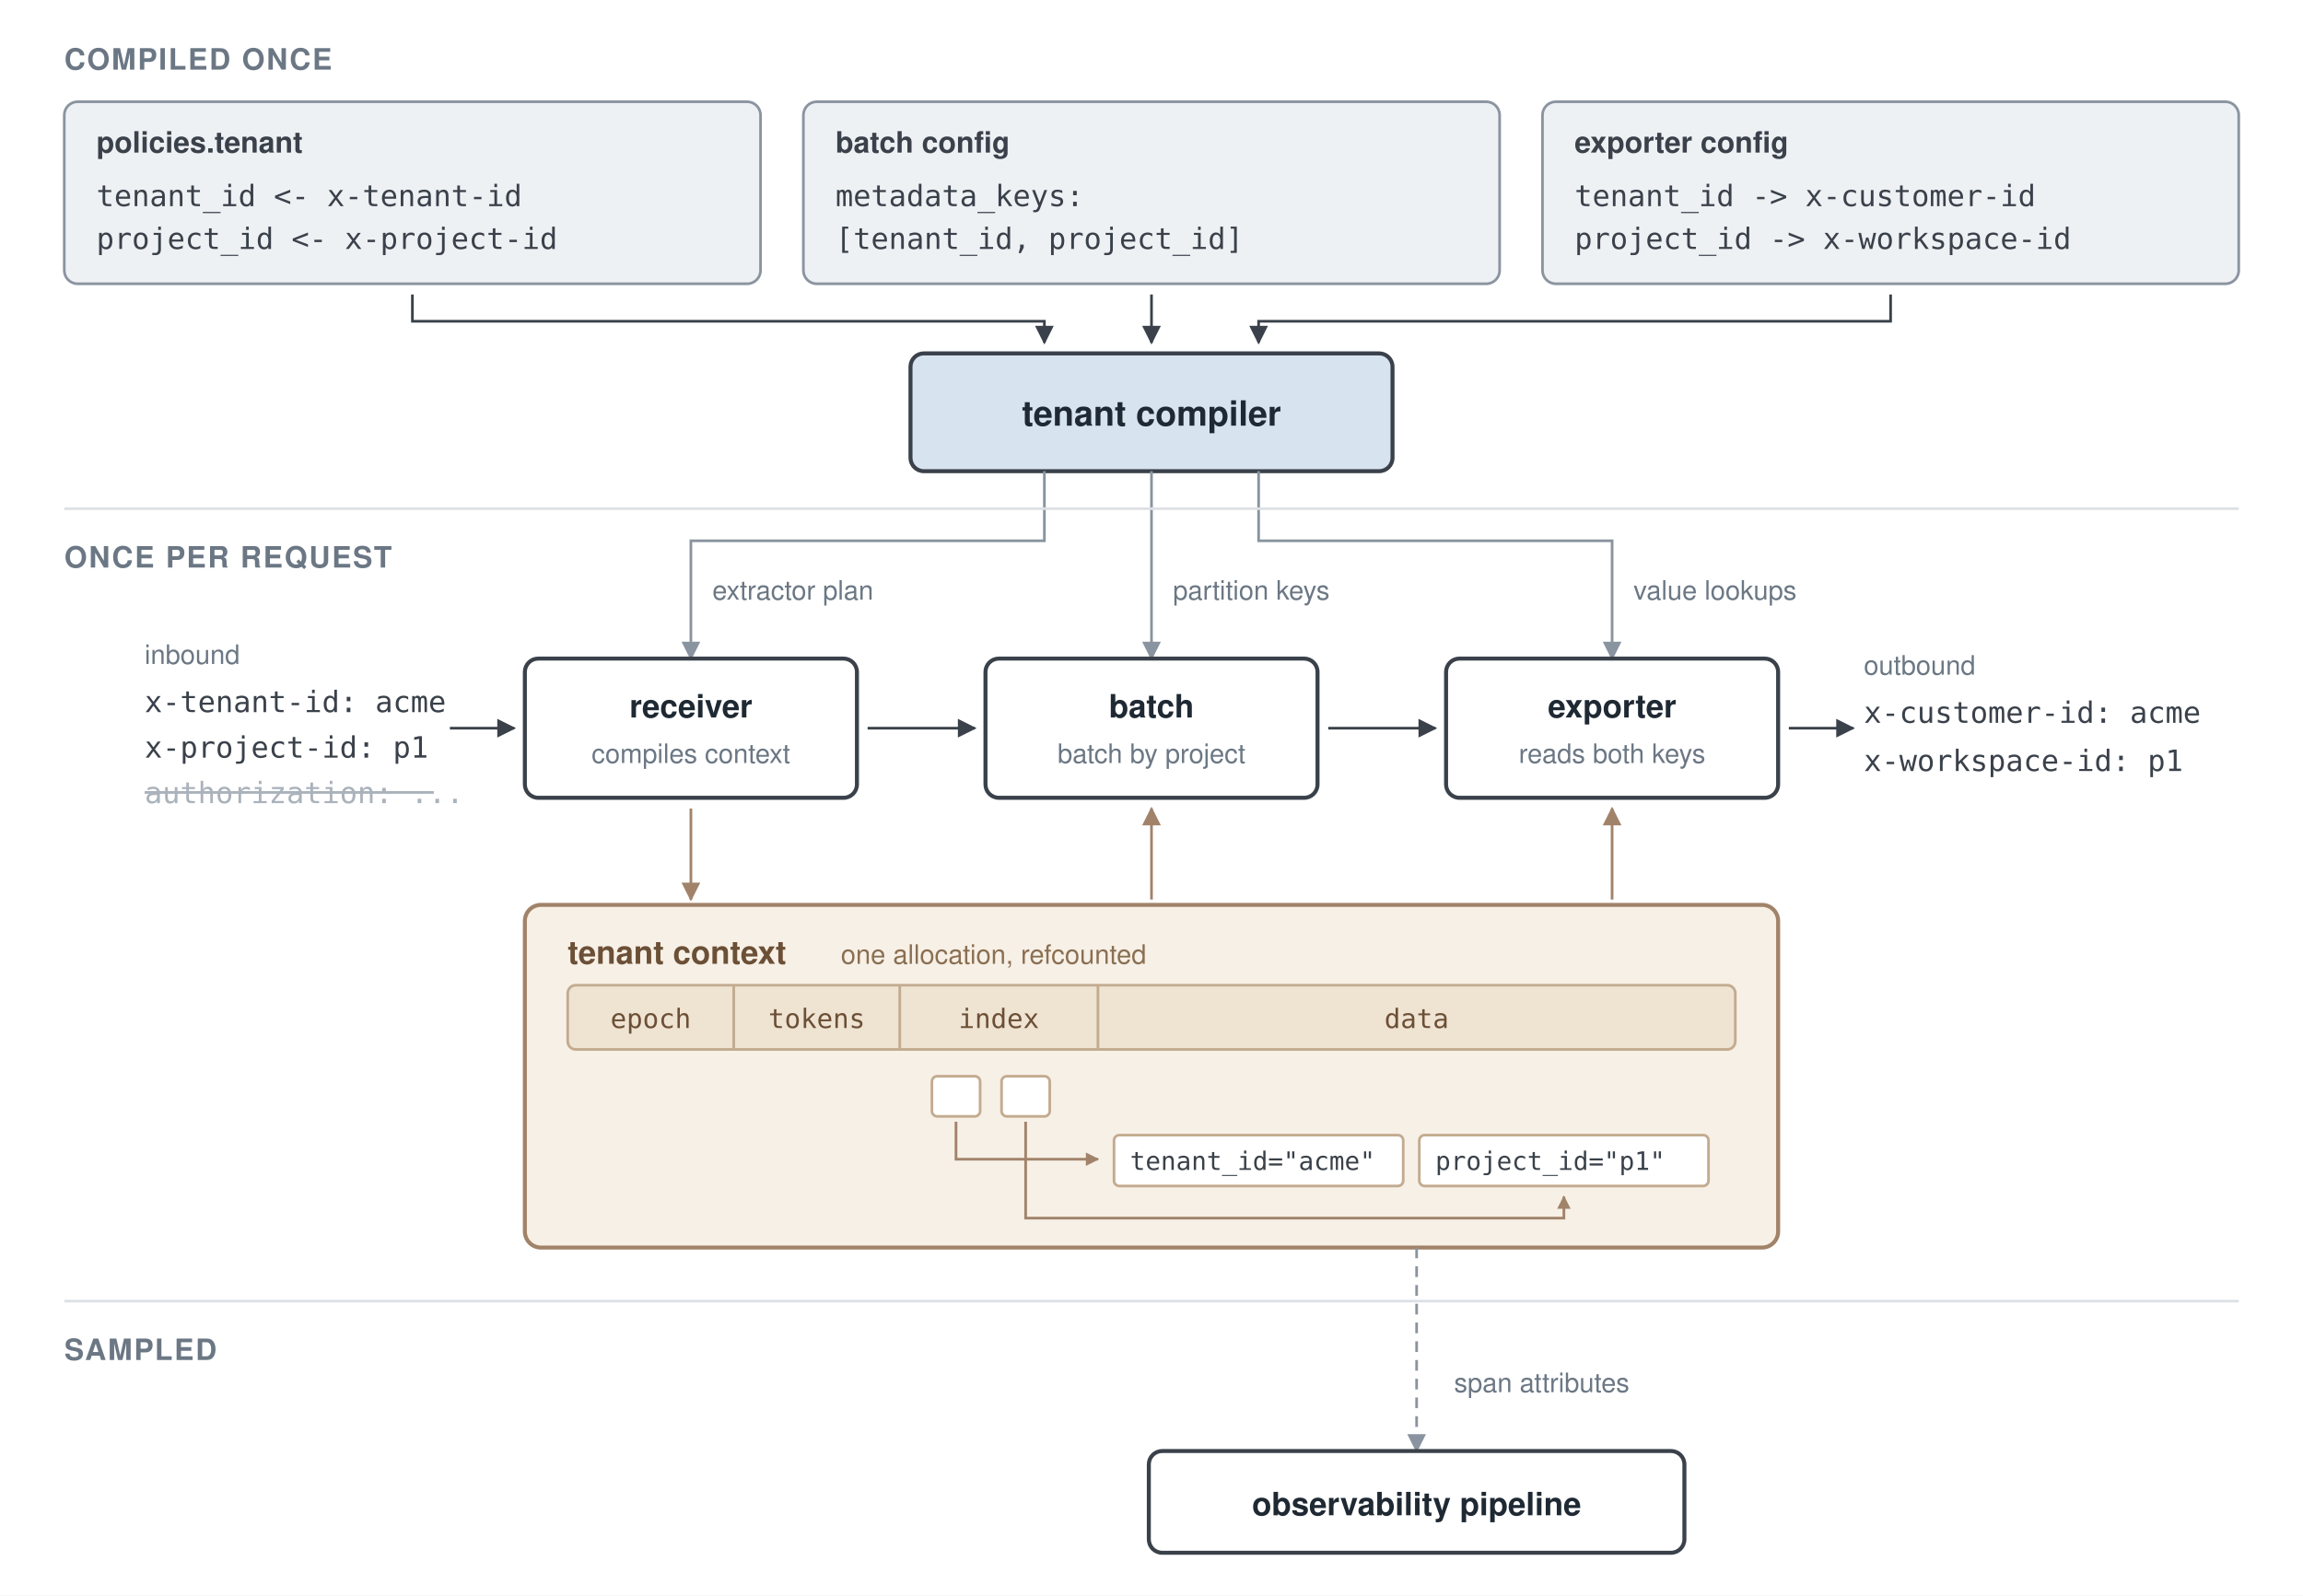
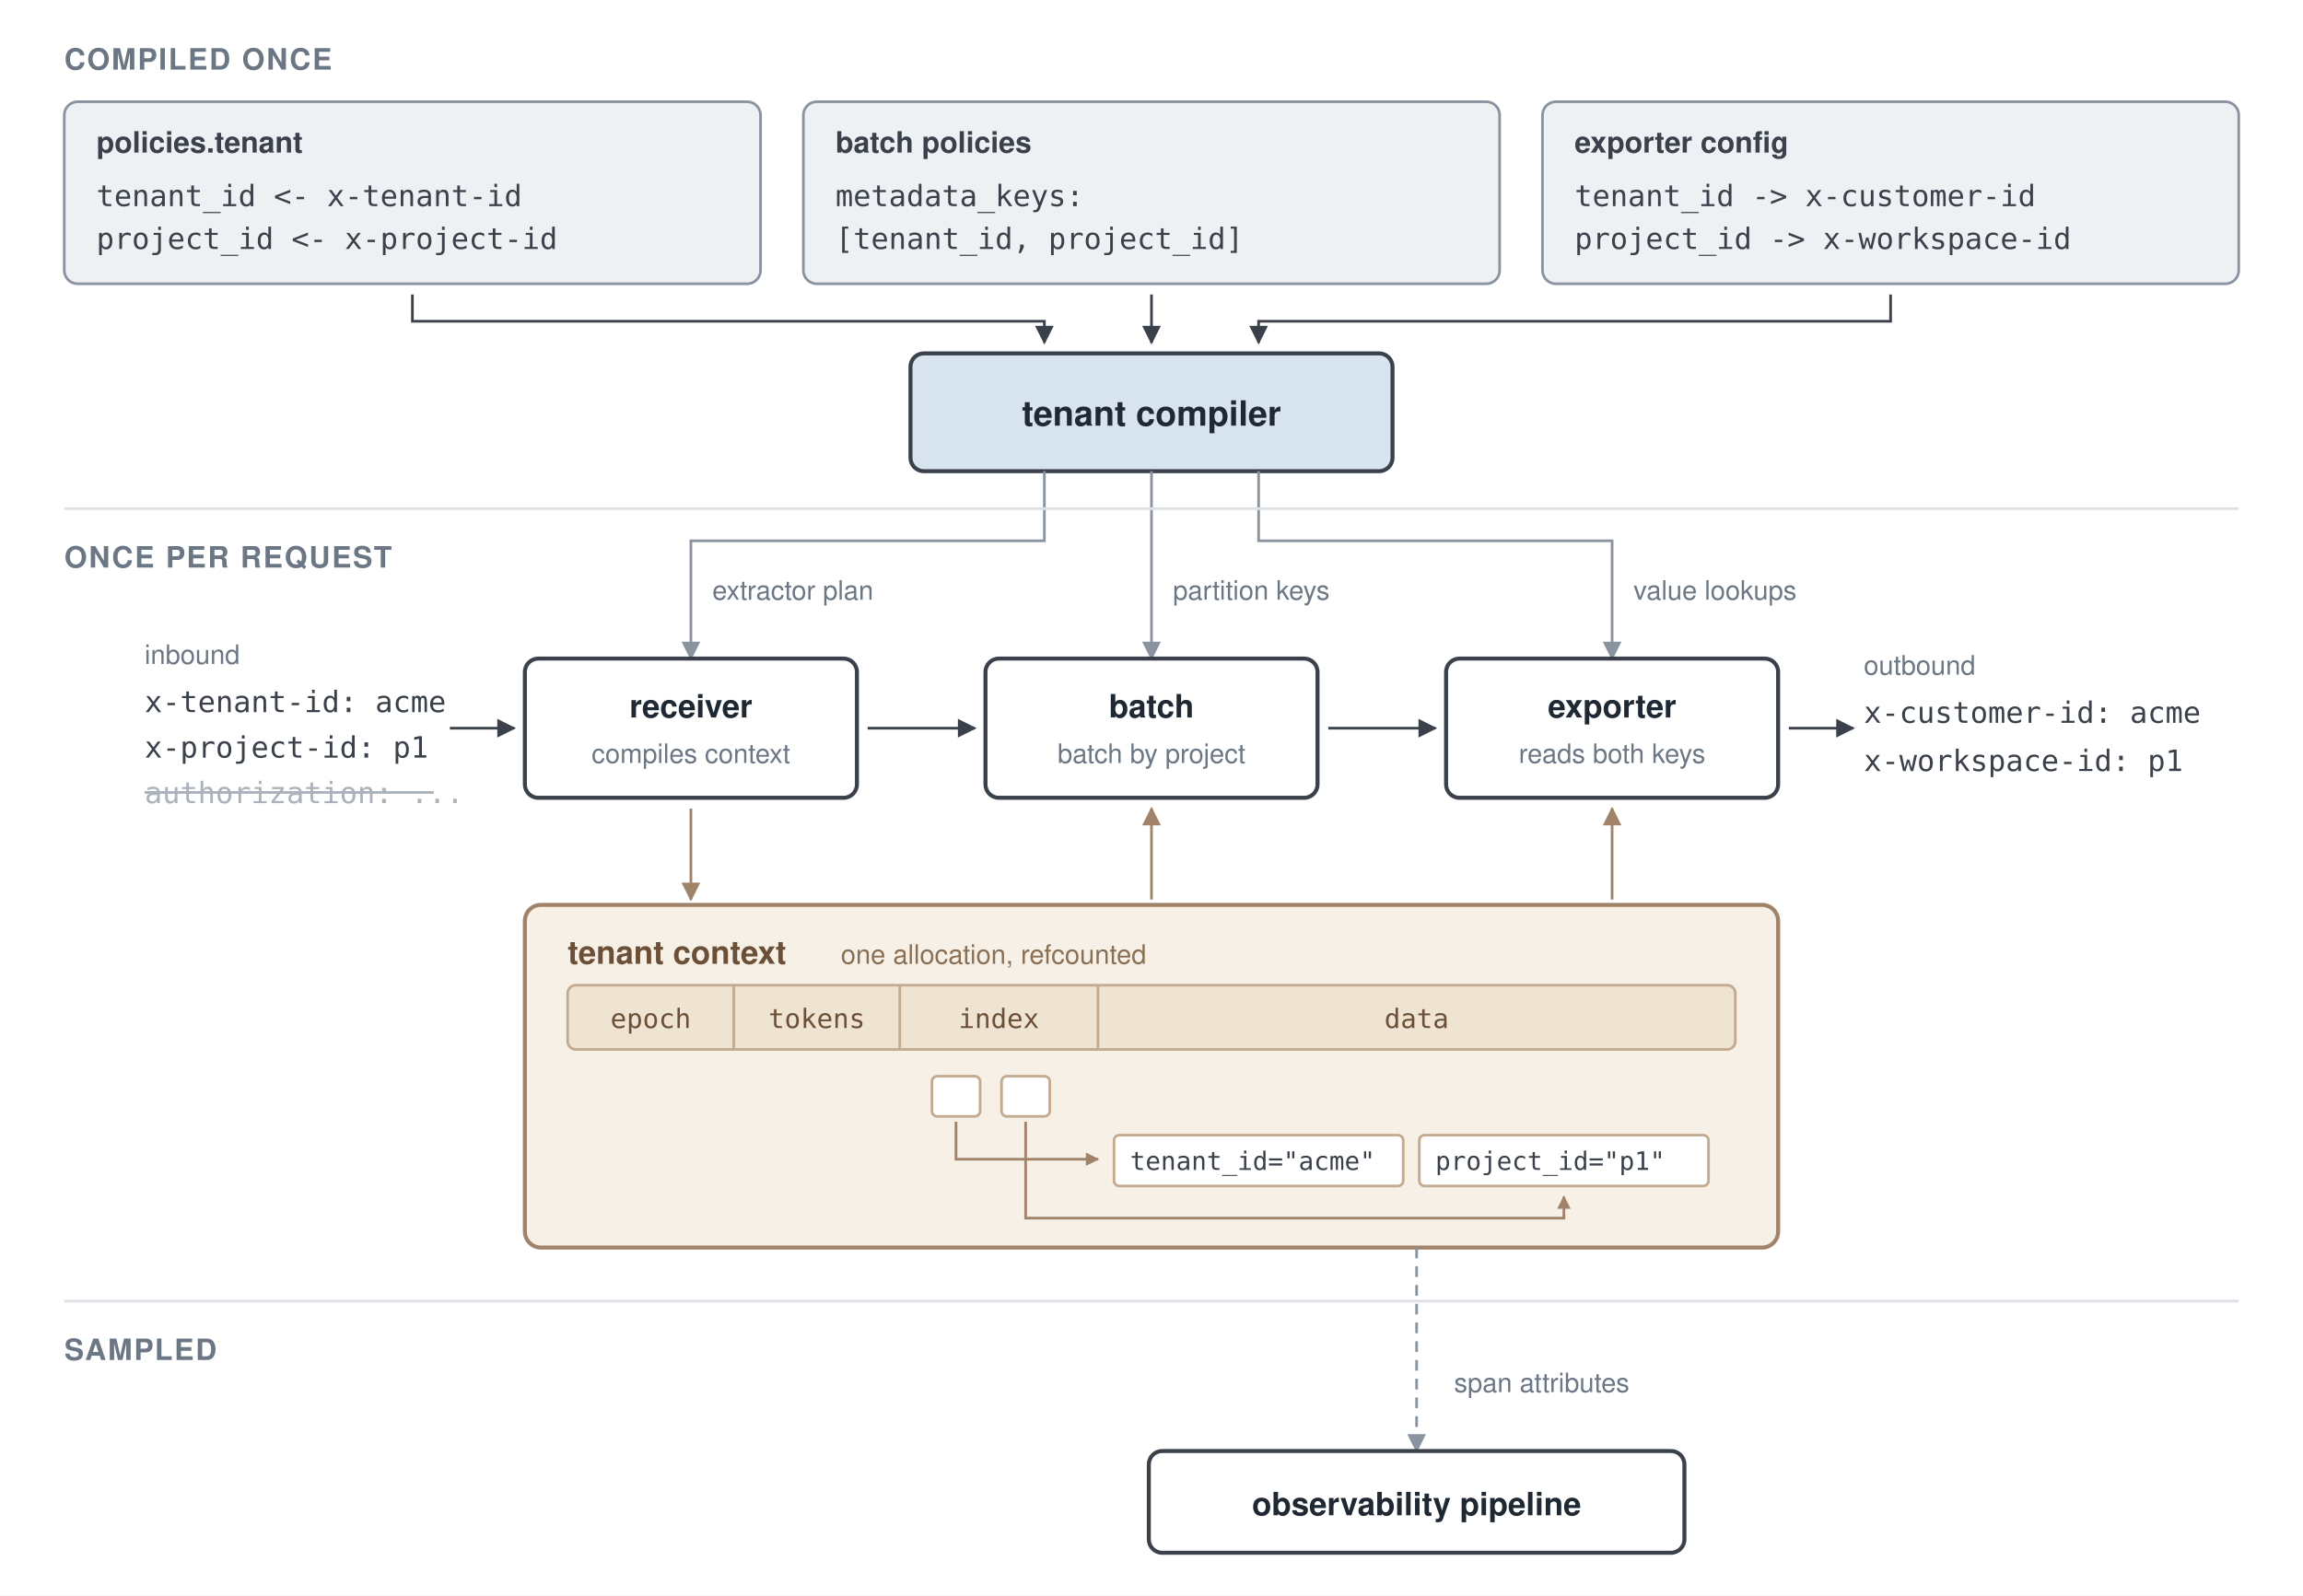
<svg xmlns="http://www.w3.org/2000/svg" width="860" height="596" viewBox="0 0 860 596" font-family="Helvetica, Arial, sans-serif">
  <defs>
    <marker id="arrow" viewBox="0 0 10 10" refX="9" refY="5" markerWidth="7" markerHeight="7" orient="auto-start-reverse">
      <path d="M 0 0 L 10 5 L 0 10 z" fill="#3a414a" />
    </marker>
    <marker id="arrowlight" viewBox="0 0 10 10" refX="9" refY="5" markerWidth="7" markerHeight="7" orient="auto-start-reverse">
      <path d="M 0 0 L 10 5 L 0 10 z" fill="#8a94a0" />
    </marker>
    <marker id="arrowctx" viewBox="0 0 10 10" refX="9" refY="5" markerWidth="7" markerHeight="7" orient="auto-start-reverse">
      <path d="M 0 0 L 10 5 L 0 10 z" fill="#a1836a" />
    </marker>
    <marker id="arrowtiny" viewBox="0 0 10 10" refX="9" refY="5" markerWidth="5" markerHeight="5" orient="auto-start-reverse">
      <path d="M 0 0 L 10 5 L 0 10 z" fill="#a1836a" />
    </marker>
  </defs>
  <rect x="0" y="0" width="860" height="596" fill="#ffffff" />
  <text x="24" y="26" font-size="11" font-weight="bold" fill="#6b7784" letter-spacing="0.6">COMPILED ONCE</text>
  <rect x="24" y="38" width="260" height="68" rx="5" fill="#eef1f4" stroke="#8a94a0" />
  <text x="36" y="57" font-size="11" font-weight="bold" fill="#3a414a">policies.tenant</text>
  <text x="36" y="77" font-size="11" font-family="monospace" fill="#3a414a">tenant_id  &lt;- x-tenant-id</text>
  <text x="36" y="93" font-size="11" font-family="monospace" fill="#3a414a">project_id &lt;- x-project-id</text>
  <rect x="300" y="38" width="260" height="68" rx="5" fill="#eef1f4" stroke="#8a94a0" />
-   <text x="312" y="57" font-size="11" font-weight="bold" fill="#3a414a">batch config</text>
+   <text x="312" y="57" font-size="11" font-weight="bold" fill="#3a414a">batch policies</text>
  <text x="312" y="77" font-size="11" font-family="monospace" fill="#3a414a">metadata_keys:</text>
  <text x="312" y="93" font-size="11" font-family="monospace" fill="#3a414a">  [tenant_id, project_id]</text>
  <rect x="576" y="38" width="260" height="68" rx="5" fill="#eef1f4" stroke="#8a94a0" />
  <text x="588" y="57" font-size="11" font-weight="bold" fill="#3a414a">exporter config</text>
  <text x="588" y="77" font-size="11" font-family="monospace" fill="#3a414a">tenant_id  -&gt; x-customer-id</text>
  <text x="588" y="93" font-size="11" font-family="monospace" fill="#3a414a">project_id -&gt; x-workspace-id</text>
  <path d="M 154 110 L 154 120 L 390 120 L 390 128" stroke="#3a414a" fill="none" marker-end="url(#arrow)" />
  <path d="M 430 110 L 430 128" stroke="#3a414a" fill="none" marker-end="url(#arrow)" />
  <path d="M 706 110 L 706 120 L 470 120 L 470 128" stroke="#3a414a" fill="none" marker-end="url(#arrow)" />
  <rect x="340" y="132" width="180" height="44" rx="5" fill="#d7e3ee" stroke="#3a414a" stroke-width="1.5" />
  <text x="430" y="159" font-size="13" font-weight="bold" fill="#1f2933" text-anchor="middle">tenant compiler</text>
  <path d="M 390 176 L 390 202 L 258 202 L 258 246" stroke="#8a94a0" fill="none" marker-end="url(#arrowlight)" />
  <path d="M 430 176 L 430 246" stroke="#8a94a0" fill="none" marker-end="url(#arrowlight)" />
  <path d="M 470 176 L 470 202 L 602 202 L 602 246" stroke="#8a94a0" fill="none" marker-end="url(#arrowlight)" />
  <text x="266" y="224" font-size="10" fill="#6b7784">extractor plan</text>
  <text x="438" y="224" font-size="10" fill="#6b7784">partition keys</text>
  <text x="610" y="224" font-size="10" fill="#6b7784">value lookups</text>
  <line x1="24" y1="190" x2="836" y2="190" stroke="#dde1e6" />
  <text x="24" y="212" font-size="11" font-weight="bold" fill="#6b7784" letter-spacing="0.6">ONCE PER REQUEST</text>
  <text x="54" y="248" font-size="10" fill="#6b7784">inbound</text>
  <text x="54" y="266" font-size="11" font-family="monospace" fill="#3a414a">x-tenant-id: acme</text>
  <text x="54" y="283" font-size="11" font-family="monospace" fill="#3a414a">x-project-id: p1</text>
  <text x="54" y="300" font-size="11" font-family="monospace" fill="#aab2bb">authorization: ...</text>
  <line x1="54" y1="296" x2="162" y2="296" stroke="#aab2bb" />
  <path d="M 168 272 L 192 272" stroke="#3a414a" fill="none" marker-end="url(#arrow)" />
  <rect x="196" y="246" width="124" height="52" rx="5" fill="#ffffff" stroke="#3a414a" stroke-width="1.5" />
  <text x="258" y="268" font-size="12" font-weight="bold" fill="#1f2933" text-anchor="middle">receiver</text>
  <text x="258" y="285" font-size="10" fill="#6b7784" text-anchor="middle">compiles context</text>
  <rect x="368" y="246" width="124" height="52" rx="5" fill="#ffffff" stroke="#3a414a" stroke-width="1.5" />
  <text x="430" y="268" font-size="12" font-weight="bold" fill="#1f2933" text-anchor="middle">batch</text>
  <text x="430" y="285" font-size="10" fill="#6b7784" text-anchor="middle">batch by project</text>
  <rect x="540" y="246" width="124" height="52" rx="5" fill="#ffffff" stroke="#3a414a" stroke-width="1.5" />
  <text x="602" y="268" font-size="12" font-weight="bold" fill="#1f2933" text-anchor="middle">exporter</text>
  <text x="602" y="285" font-size="10" fill="#6b7784" text-anchor="middle">reads both keys</text>
  <path d="M 324 272 L 364 272" stroke="#3a414a" fill="none" marker-end="url(#arrow)" />
  <path d="M 496 272 L 536 272" stroke="#3a414a" fill="none" marker-end="url(#arrow)" />
  <path d="M 668 272 L 692 272" stroke="#3a414a" fill="none" marker-end="url(#arrow)" />
  <text x="696" y="252" font-size="10" fill="#6b7784">outbound</text>
  <text x="696" y="270" font-size="11" font-family="monospace" fill="#3a414a">x-customer-id: acme</text>
  <text x="696" y="288" font-size="11" font-family="monospace" fill="#3a414a">x-workspace-id: p1</text>
  <path d="M 258 302 L 258 336" stroke="#a1836a" fill="none" marker-end="url(#arrowctx)" />
  <path d="M 430 336 L 430 302" stroke="#a1836a" fill="none" marker-end="url(#arrowctx)" />
  <path d="M 602 336 L 602 302" stroke="#a1836a" fill="none" marker-end="url(#arrowctx)" />
  <rect x="196" y="338" width="468" height="128" rx="6" fill="#f7f0e6" stroke="#a1836a" stroke-width="1.5" />
  <text x="212" y="360" font-size="12" font-weight="bold" fill="#6b4f36">tenant context</text>
  <text x="314" y="360" font-size="10" fill="#8a6f52">one allocation, refcounted</text>
  <rect x="212" y="368" width="436" height="24" rx="3" fill="#efe3d2" stroke="#c3ab90" />
  <line x1="274" y1="368" x2="274" y2="392" stroke="#c3ab90" />
  <line x1="336" y1="368" x2="336" y2="392" stroke="#c3ab90" />
  <line x1="410" y1="368" x2="410" y2="392" stroke="#c3ab90" />
  <text x="243" y="384" font-size="10" font-family="monospace" fill="#6b4f36" text-anchor="middle">epoch</text>
  <text x="305" y="384" font-size="10" font-family="monospace" fill="#6b4f36" text-anchor="middle">tokens</text>
  <text x="373" y="384" font-size="10" font-family="monospace" fill="#6b4f36" text-anchor="middle">index</text>
  <text x="529" y="384" font-size="10" font-family="monospace" fill="#6b4f36" text-anchor="middle">data</text>
  <rect x="348" y="402" width="18" height="15" rx="2" fill="#ffffff" stroke="#c3ab90" />
  <rect x="374" y="402" width="18" height="15" rx="2" fill="#ffffff" stroke="#c3ab90" />
  <path d="M 357 419 L 357 433 L 410 433" stroke="#a1836a" fill="none" marker-end="url(#arrowtiny)" />
  <path d="M 383 419 L 383 455 L 584 455 L 584 447" stroke="#a1836a" fill="none" marker-end="url(#arrowtiny)" />
  <rect x="416" y="424" width="108" height="19" rx="2" fill="#ffffff" stroke="#c3ab90" />
  <text x="422" y="437" font-size="9.5" font-family="monospace" fill="#3a414a">tenant_id="acme"</text>
  <rect x="530" y="424" width="108" height="19" rx="2" fill="#ffffff" stroke="#c3ab90" />
  <text x="536" y="437" font-size="9.5" font-family="monospace" fill="#3a414a">project_id="p1"</text>
  <path d="M 529 466 L 529 542" stroke="#8a94a0" fill="none" stroke-dasharray="4 3" marker-end="url(#arrowlight)" />
  <line x1="24" y1="486" x2="836" y2="486" stroke="#dde1e6" />
  <text x="24" y="508" font-size="11" font-weight="bold" fill="#6b7784" letter-spacing="0.6">SAMPLED</text>
  <text x="543" y="520" font-size="10" fill="#6b7784">span attributes</text>
  <rect x="429" y="542" width="200" height="38" rx="5" fill="#ffffff" stroke="#3a414a" stroke-width="1.5" />
  <text x="529" y="566" font-size="12" font-weight="bold" fill="#1f2933" text-anchor="middle">observability pipeline</text>
</svg>
